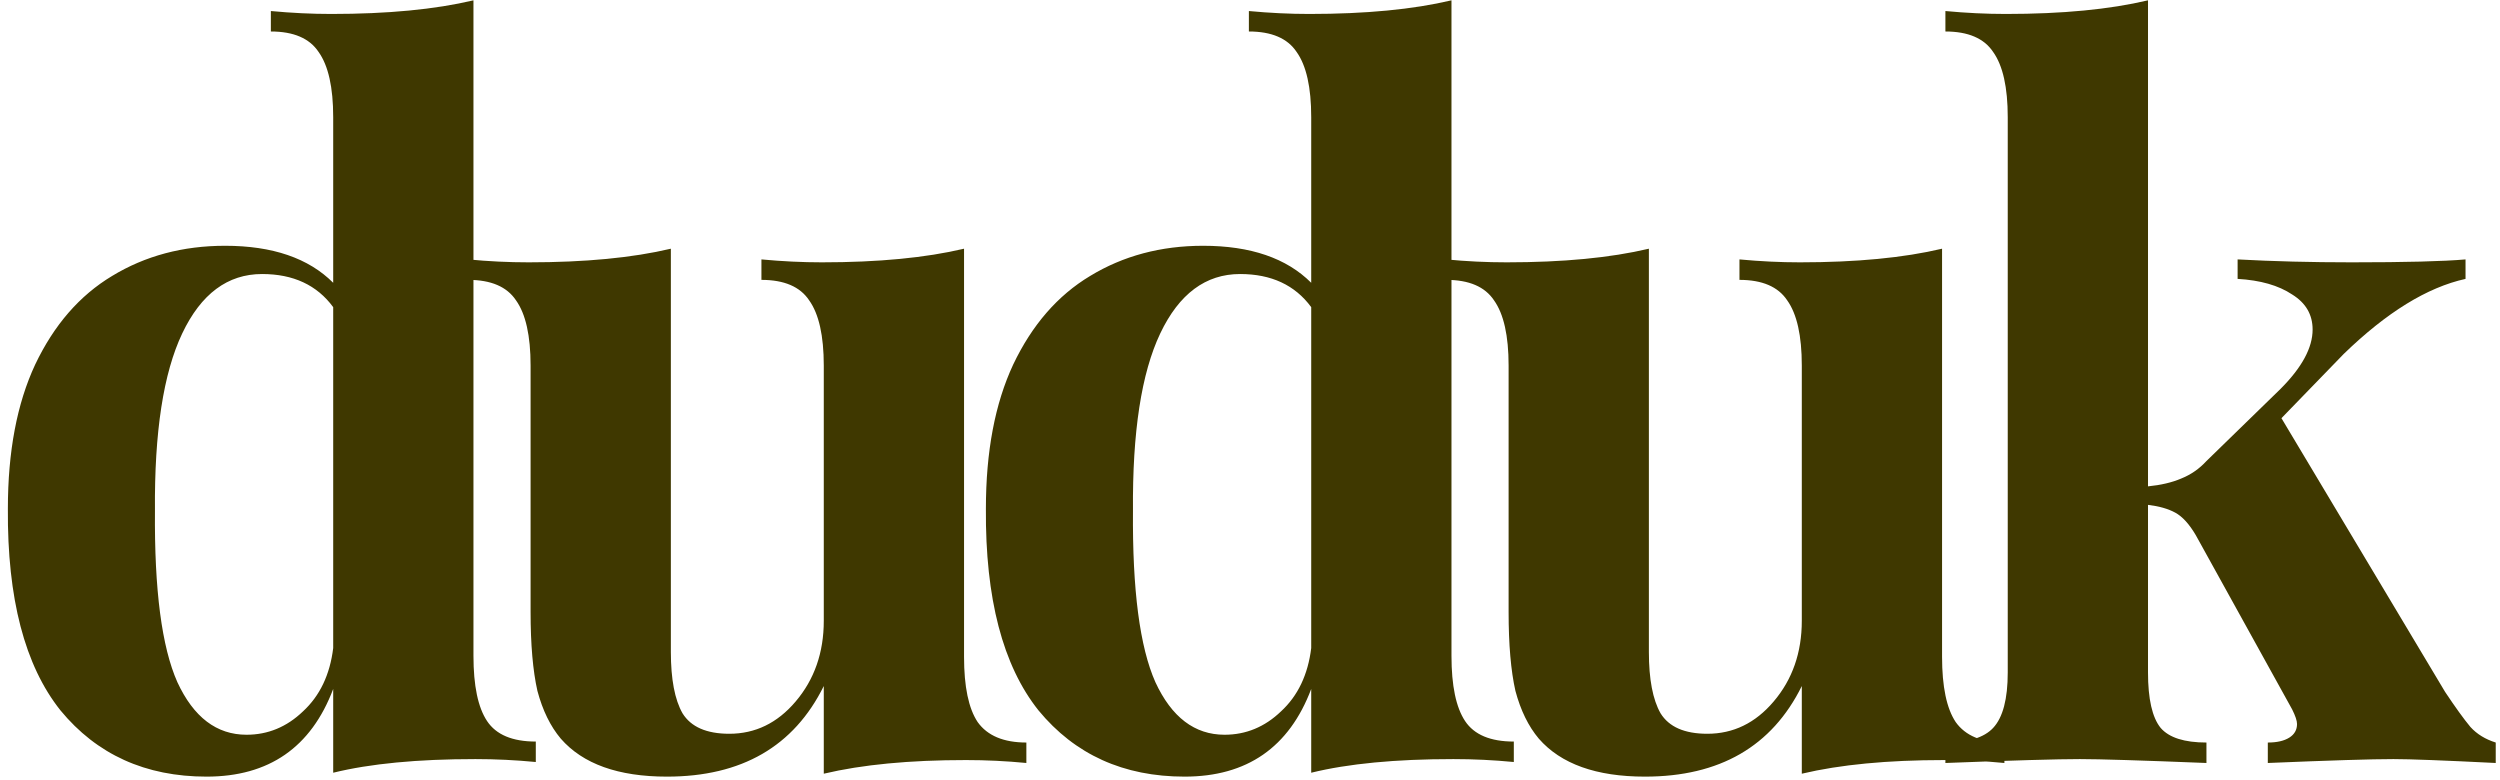
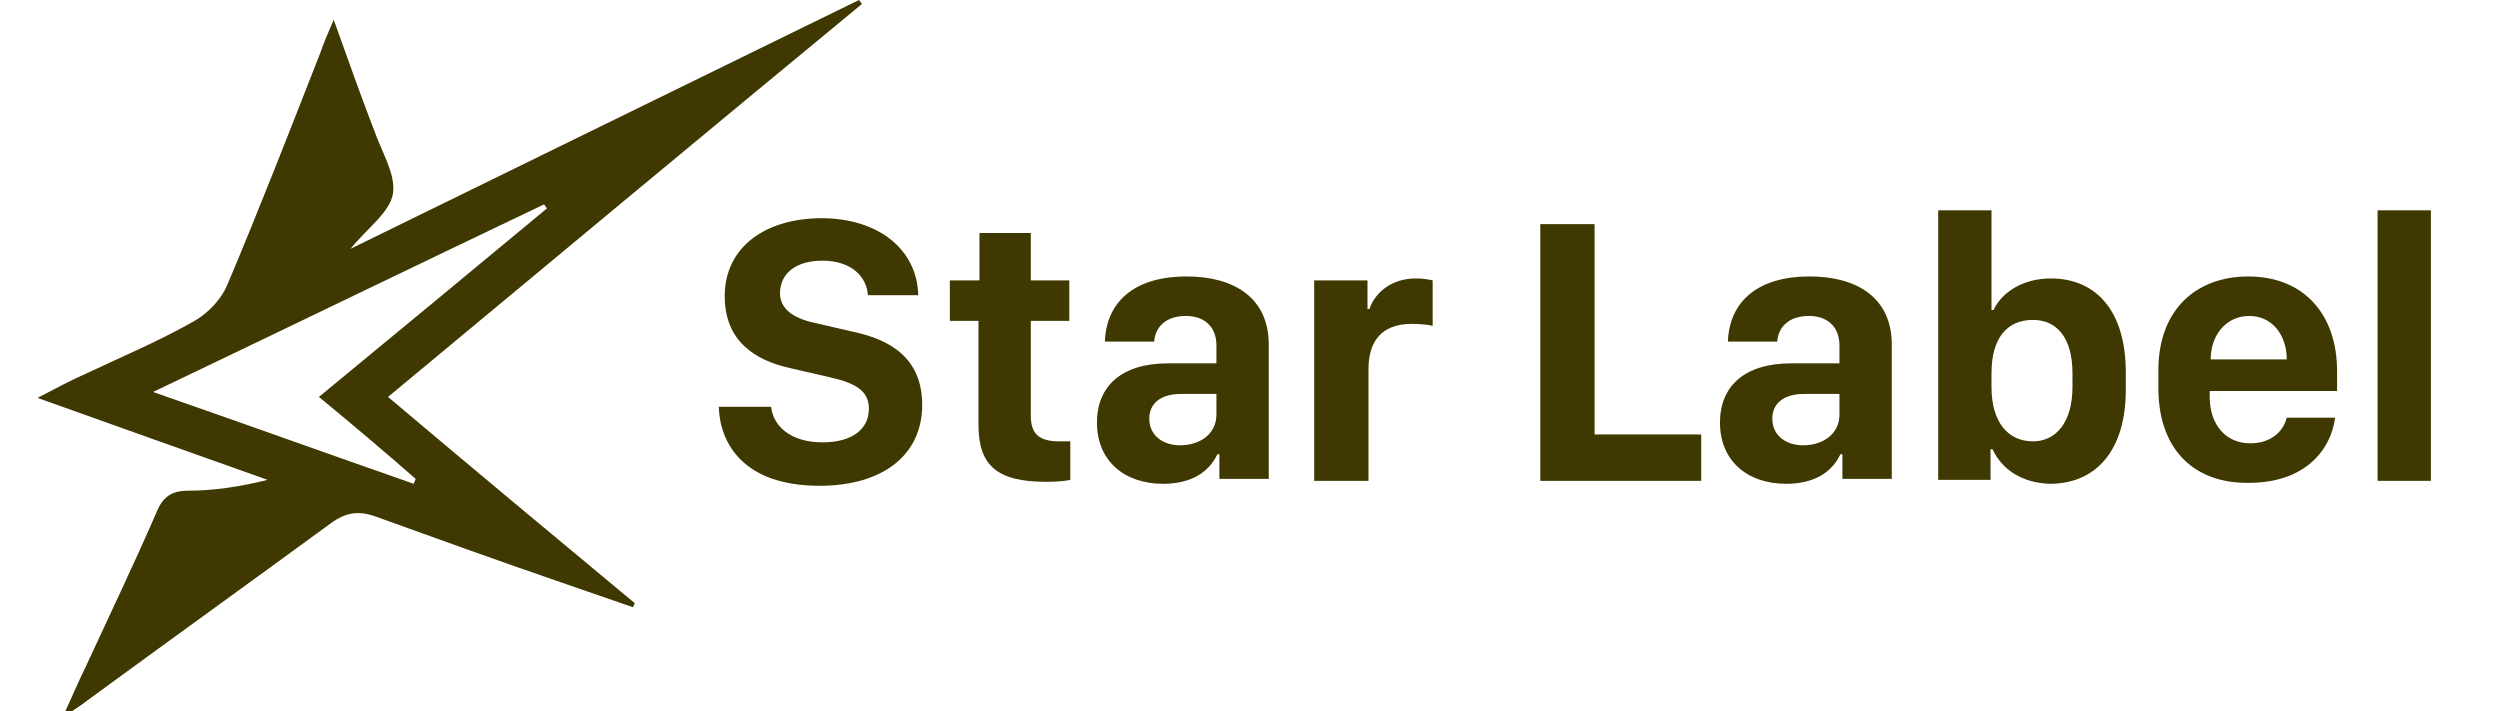
- <svg xmlns="http://www.w3.org/2000/svg" width="154" height="48" viewBox="0 0 154 48" fill="none">
-   <path d="M29.165 40.4C29.165 42.24 29.445 43.58 30.005 44.42C30.565 45.26 31.565 45.68 33.005 45.68V46.94C31.765 46.82 30.525 46.76 29.285 46.76C25.725 46.76 22.805 47.04 20.525 47.6V42.44C19.165 46.04 16.565 47.84 12.725 47.84C8.965 47.84 5.965 46.48 3.725 43.76C1.525 41 0.445 36.86 0.485 31.34C0.485 27.82 1.045 24.86 2.165 22.46C3.325 20.02 4.905 18.2 6.905 17C8.945 15.76 11.265 15.14 13.865 15.14C16.785 15.14 19.005 15.9 20.525 17.42V7.22C20.525 5.38 20.225 4.04 19.625 3.2C19.065 2.36 18.085 1.94 16.685 1.94V0.68C17.965 0.8 19.205 0.86 20.405 0.86C23.885 0.86 26.805 0.58 29.165 0.02V40.4ZM15.185 45.26C16.505 45.26 17.665 44.78 18.665 43.82C19.705 42.86 20.325 41.56 20.525 39.92V18.92C19.525 17.56 18.065 16.88 16.145 16.88C14.025 16.88 12.385 18.1 11.225 20.54C10.065 22.98 9.505 26.62 9.545 31.46C9.505 36.34 9.965 39.86 10.925 42.02C11.925 44.18 13.345 45.26 15.185 45.26ZM59.385 40.46C59.385 42.3 59.664 43.64 60.224 44.48C60.825 45.32 61.825 45.74 63.224 45.74V47C61.984 46.88 60.745 46.82 59.505 46.82C56.025 46.82 53.105 47.1 50.745 47.66V42.26C48.904 45.98 45.684 47.84 41.084 47.84C38.084 47.84 35.904 47.06 34.544 45.5C33.904 44.74 33.425 43.76 33.105 42.56C32.825 41.32 32.684 39.7 32.684 37.7V22.52C32.684 20.68 32.385 19.34 31.785 18.5C31.224 17.66 30.244 17.24 28.845 17.24V15.98C30.084 16.1 31.325 16.16 32.565 16.16C36.044 16.16 38.965 15.88 41.325 15.32V40.16C41.325 41.84 41.565 43.1 42.044 43.94C42.565 44.78 43.525 45.2 44.925 45.2C46.525 45.2 47.885 44.54 49.005 43.22C50.164 41.86 50.745 40.2 50.745 38.24V22.52C50.745 20.68 50.444 19.34 49.844 18.5C49.285 17.66 48.304 17.24 46.904 17.24V15.98C48.184 16.1 49.425 16.16 50.624 16.16C54.105 16.16 57.025 15.88 59.385 15.32V40.46ZM89.411 40.4C89.411 42.24 89.691 43.58 90.251 44.42C90.811 45.26 91.811 45.68 93.251 45.68V46.94C92.011 46.82 90.771 46.76 89.531 46.76C85.971 46.76 83.051 47.04 80.771 47.6V42.44C79.411 46.04 76.811 47.84 72.971 47.84C69.211 47.84 66.211 46.48 63.971 43.76C61.771 41 60.691 36.86 60.731 31.34C60.731 27.82 61.291 24.86 62.411 22.46C63.571 20.02 65.151 18.2 67.151 17C69.191 15.76 71.511 15.14 74.111 15.14C77.031 15.14 79.251 15.9 80.771 17.42V7.22C80.771 5.38 80.471 4.04 79.871 3.2C79.311 2.36 78.331 1.94 76.931 1.94V0.68C78.211 0.8 79.451 0.86 80.651 0.86C84.131 0.86 87.051 0.58 89.411 0.02V40.4ZM75.431 45.26C76.751 45.26 77.911 44.78 78.911 43.82C79.951 42.86 80.571 41.56 80.771 39.92V18.92C79.771 17.56 78.311 16.88 76.391 16.88C74.271 16.88 72.631 18.1 71.471 20.54C70.311 22.98 69.751 26.62 69.791 31.46C69.751 36.34 70.211 39.86 71.171 42.02C72.171 44.18 73.591 45.26 75.431 45.26ZM119.631 40.46C119.631 42.3 119.911 43.64 120.471 44.48C121.071 45.32 122.071 45.74 123.471 45.74V47C122.231 46.88 120.991 46.82 119.751 46.82C116.271 46.82 113.351 47.1 110.991 47.66V42.26C109.151 45.98 105.931 47.84 101.331 47.84C98.331 47.84 96.15 47.06 94.79 45.5C94.15 44.74 93.671 43.76 93.35 42.56C93.07 41.32 92.93 39.7 92.93 37.7V22.52C92.93 20.68 92.63 19.34 92.031 18.5C91.471 17.66 90.49 17.24 89.091 17.24V15.98C90.331 16.1 91.57 16.16 92.811 16.16C96.29 16.16 99.21 15.88 101.571 15.32V40.16C101.571 41.84 101.811 43.1 102.291 43.94C102.811 44.78 103.771 45.2 105.171 45.2C106.771 45.2 108.131 44.54 109.251 43.22C110.411 41.86 110.991 40.2 110.991 38.24V22.52C110.991 20.68 110.691 19.34 110.091 18.5C109.531 17.66 108.551 17.24 107.151 17.24V15.98C108.431 16.1 109.671 16.16 110.871 16.16C114.351 16.16 117.271 15.88 119.631 15.32V40.46ZM150.617 42.62C151.257 43.58 151.777 44.3 152.177 44.78C152.577 45.22 153.097 45.54 153.737 45.74V47C150.537 46.84 148.437 46.76 147.437 46.76C146.117 46.76 143.537 46.84 139.697 47V45.74C140.257 45.74 140.697 45.64 141.017 45.44C141.337 45.24 141.497 44.96 141.497 44.6C141.497 44.4 141.397 44.1 141.197 43.7L135.257 32.96C134.857 32.28 134.437 31.82 133.997 31.58C133.557 31.34 132.997 31.18 132.317 31.1V41.42C132.317 43.06 132.577 44.2 133.097 44.84C133.617 45.44 134.557 45.74 135.917 45.74V47C131.917 46.84 129.317 46.76 128.117 46.76C126.757 46.76 123.997 46.84 119.837 47V45.74C121.237 45.74 122.217 45.44 122.777 44.84C123.377 44.2 123.677 43.06 123.677 41.42V7.22C123.677 5.38 123.377 4.04 122.777 3.2C122.217 2.36 121.237 1.94 119.837 1.94V0.68C121.117 0.8 122.357 0.86 123.557 0.86C127.037 0.86 129.957 0.58 132.317 0.02V29.96C133.117 29.88 133.797 29.72 134.357 29.48C134.957 29.24 135.477 28.88 135.917 28.4L140.477 23.96C141.797 22.64 142.457 21.42 142.457 20.3C142.457 19.38 142.037 18.66 141.197 18.14C140.357 17.58 139.237 17.26 137.837 17.18V15.98C140.037 16.1 142.377 16.16 144.857 16.16C148.177 16.16 150.517 16.1 151.877 15.98V17.18C149.517 17.7 147.017 19.24 144.377 21.8L140.537 25.76L150.617 42.62Z" fill="#3F3800" />
+ <svg xmlns="http://www.w3.org/2000/svg" version="1.1" id="Layer_1" x="0px" y="0px" viewBox="0 0 253.2 72" style="enable-background:new 0 0 253.2 72;" xml:space="preserve">
+   <style type="text/css">
+ 	.st0{fill:#3F3800;}
+ </style>
+   <path class="st0" d="M87.3,0.4C87.2,0.3,87.1,0.1,87,0C70,8.3,52.9,16.7,35.5,25.2c1.7-2.1,4-3.7,4.3-5.6c0.3-2-1.2-4.3-1.9-6.4  c-0.1-0.2-0.1-0.3-0.2-0.5C36.4,9.3,35.2,5.9,33.8,2c-0.6,1.4-1,2.3-1.3,3.2c-3.1,7.9-6.2,15.9-9.5,23.7c-0.6,1.4-1.9,2.8-3.3,3.6  c-3.5,2-7.3,3.6-10.9,5.3c-1.6,0.7-3.1,1.5-5,2.5c8.1,2.9,15.7,5.6,23.3,8.3c-2.8,0.7-5.5,1.1-8.1,1.1c-1.8,0-2.6,0.8-3.2,2.3  c-2.3,5.3-4.8,10.5-7.2,15.7c-0.7,1.4-1.3,2.9-2.3,5c1.3-0.9,2-1.3,2.6-1.8c8.2-6,16.4-11.9,24.6-17.9c1.5-1.1,2.8-1.3,4.5-0.7  c6.1,2.2,12.2,4.4,18.3,6.5c2.6,0.9,5.2,1.8,7.8,2.7c0.1-0.1,0.1-0.3,0.2-0.4c-8.3-6.9-16.6-13.8-25-20.9  C55.3,26.9,71.3,13.6,87.3,0.4z M42.1,48.5c-0.1,0.2-0.1,0.3-0.2,0.5c-8.6-3-17.2-6.1-26.4-9.3c13.6-6.5,26.6-12.8,39.6-19  c0.1,0.1,0.2,0.3,0.3,0.4c-7.6,6.3-15.2,12.6-23.1,19.1C35.7,43,38.9,45.7,42.1,48.5z" />
+   <g>
+     <path class="st0" d="M78.1,41.2c0.2,1.9,1.9,3.6,5.2,3.6c3.1,0,4.7-1.4,4.7-3.4c0-1.8-1.3-2.6-4-3.2l-3.9-0.9   c-3.7-0.8-6.7-2.8-6.7-7.3c0-5.1,4.3-7.9,9.8-7.9c5.8,0,9.7,3.2,9.8,7.8h-5.1c-0.1-1.8-1.6-3.5-4.6-3.5c-2.7,0-4.3,1.3-4.3,3.3   c0,1.5,1.2,2.5,3.5,3l3.9,0.9c3.8,0.8,7,2.7,7,7.4c0,5.1-4,8.2-10.4,8.2c-7.7,0-10.1-4.3-10.2-8H78.1z" />
+     <path class="st0" d="M99.2,23.6h5.2v4.8h3.9v4.1h-3.9v9.6c0,1.9,0.9,2.6,2.9,2.6c0.4,0,0.9,0,1.1,0v3.9c-0.4,0.1-1.3,0.2-2.4,0.2   c-5.1,0-6.9-1.7-6.9-5.8V32.5h-2.9v-4.1h3V23.6z" />
+     <path class="st0" d="M117.8,49c-3.9,0-6.7-2.3-6.7-6.2c0-3.7,2.5-6,7.2-6h4.9V35c0-1.9-1.2-3-3.1-3c-2,0-3.1,1.1-3.2,2.6h-5   c0.1-3.4,2.3-6.6,8.3-6.6c4.7,0,8.3,2.1,8.3,6.9v13.6h-5v-2.5h-0.2C122.5,47.7,120.8,49,117.8,49z M123.2,42v-2.1h-3.6   c-2.1,0-3.2,1-3.2,2.5c0,1.8,1.5,2.7,3.1,2.7C121.6,45.1,123.2,43.9,123.2,42z" />
+     <path class="st0" d="M133.1,28.4h5.4v2.9h0.2c0.4-1.3,1.9-3.1,4.7-3.1c0.7,0,1.3,0.1,1.7,0.2v4.6c-0.4-0.1-1.2-0.2-2.1-0.2   c-3.2,0-4.4,1.9-4.4,4.6v11.3h-5.5V28.4z" />
+     <path class="st0" d="M172.4,48.7H156v-26h5.5V44h10.8V48.7z" />
+     <path class="st0" d="M180.9,49c-3.9,0-6.7-2.3-6.7-6.2c0-3.7,2.5-6,7.2-6h4.9V35c0-1.9-1.2-3-3.1-3c-2,0-3.1,1.1-3.2,2.6h-5   c0.1-3.4,2.3-6.6,8.3-6.6c4.7,0,8.3,2.1,8.3,6.9v13.6h-5v-2.5h-0.2C185.6,47.7,183.9,49,180.9,49z M186.3,42v-2.1h-3.6   c-2.1,0-3.2,1-3.2,2.5c0,1.8,1.5,2.7,3.1,2.7C184.7,45.1,186.3,43.9,186.3,42z" />
+     <path class="st0" d="M201.8,45.5h-0.2v3.1h-5.3V21.3h5.4v10.1h0.2c0.9-1.9,3.1-3.2,5.8-3.2c4.6,0,7.6,3.3,7.6,9.5v1.8   c0,6.1-3,9.5-7.7,9.5C204.8,48.9,202.8,47.6,201.8,45.5z M209.9,39.2v-1.4c0-3.6-1.6-5.4-4-5.4c-2.6,0-4.2,1.8-4.2,5.4v1.4   c0,3.6,1.7,5.5,4.2,5.5C208.2,44.7,209.9,42.8,209.9,39.2z" />
+     <path class="st0" d="M218.6,39.3v-1.8c0-6.1,3.8-9.5,9.1-9.5c5.6,0,9,3.8,9,9.6v2h-12.9v0.6c0,2.9,1.7,4.7,4.1,4.7   c1.9,0,3.3-1,3.7-2.6h4.9c-0.4,3.2-3,6.6-8.7,6.6C222.3,49,218.6,45.6,218.6,39.3z M231.6,36.4L231.6,36.4c0-2.5-1.5-4.4-3.8-4.4   c-2.3,0-3.9,1.9-3.9,4.4v0H231.6z" />
+     <path class="st0" d="M240.8,21.3h5.4v27.4h-5.4V21.3z" />
+   </g>
</svg>
